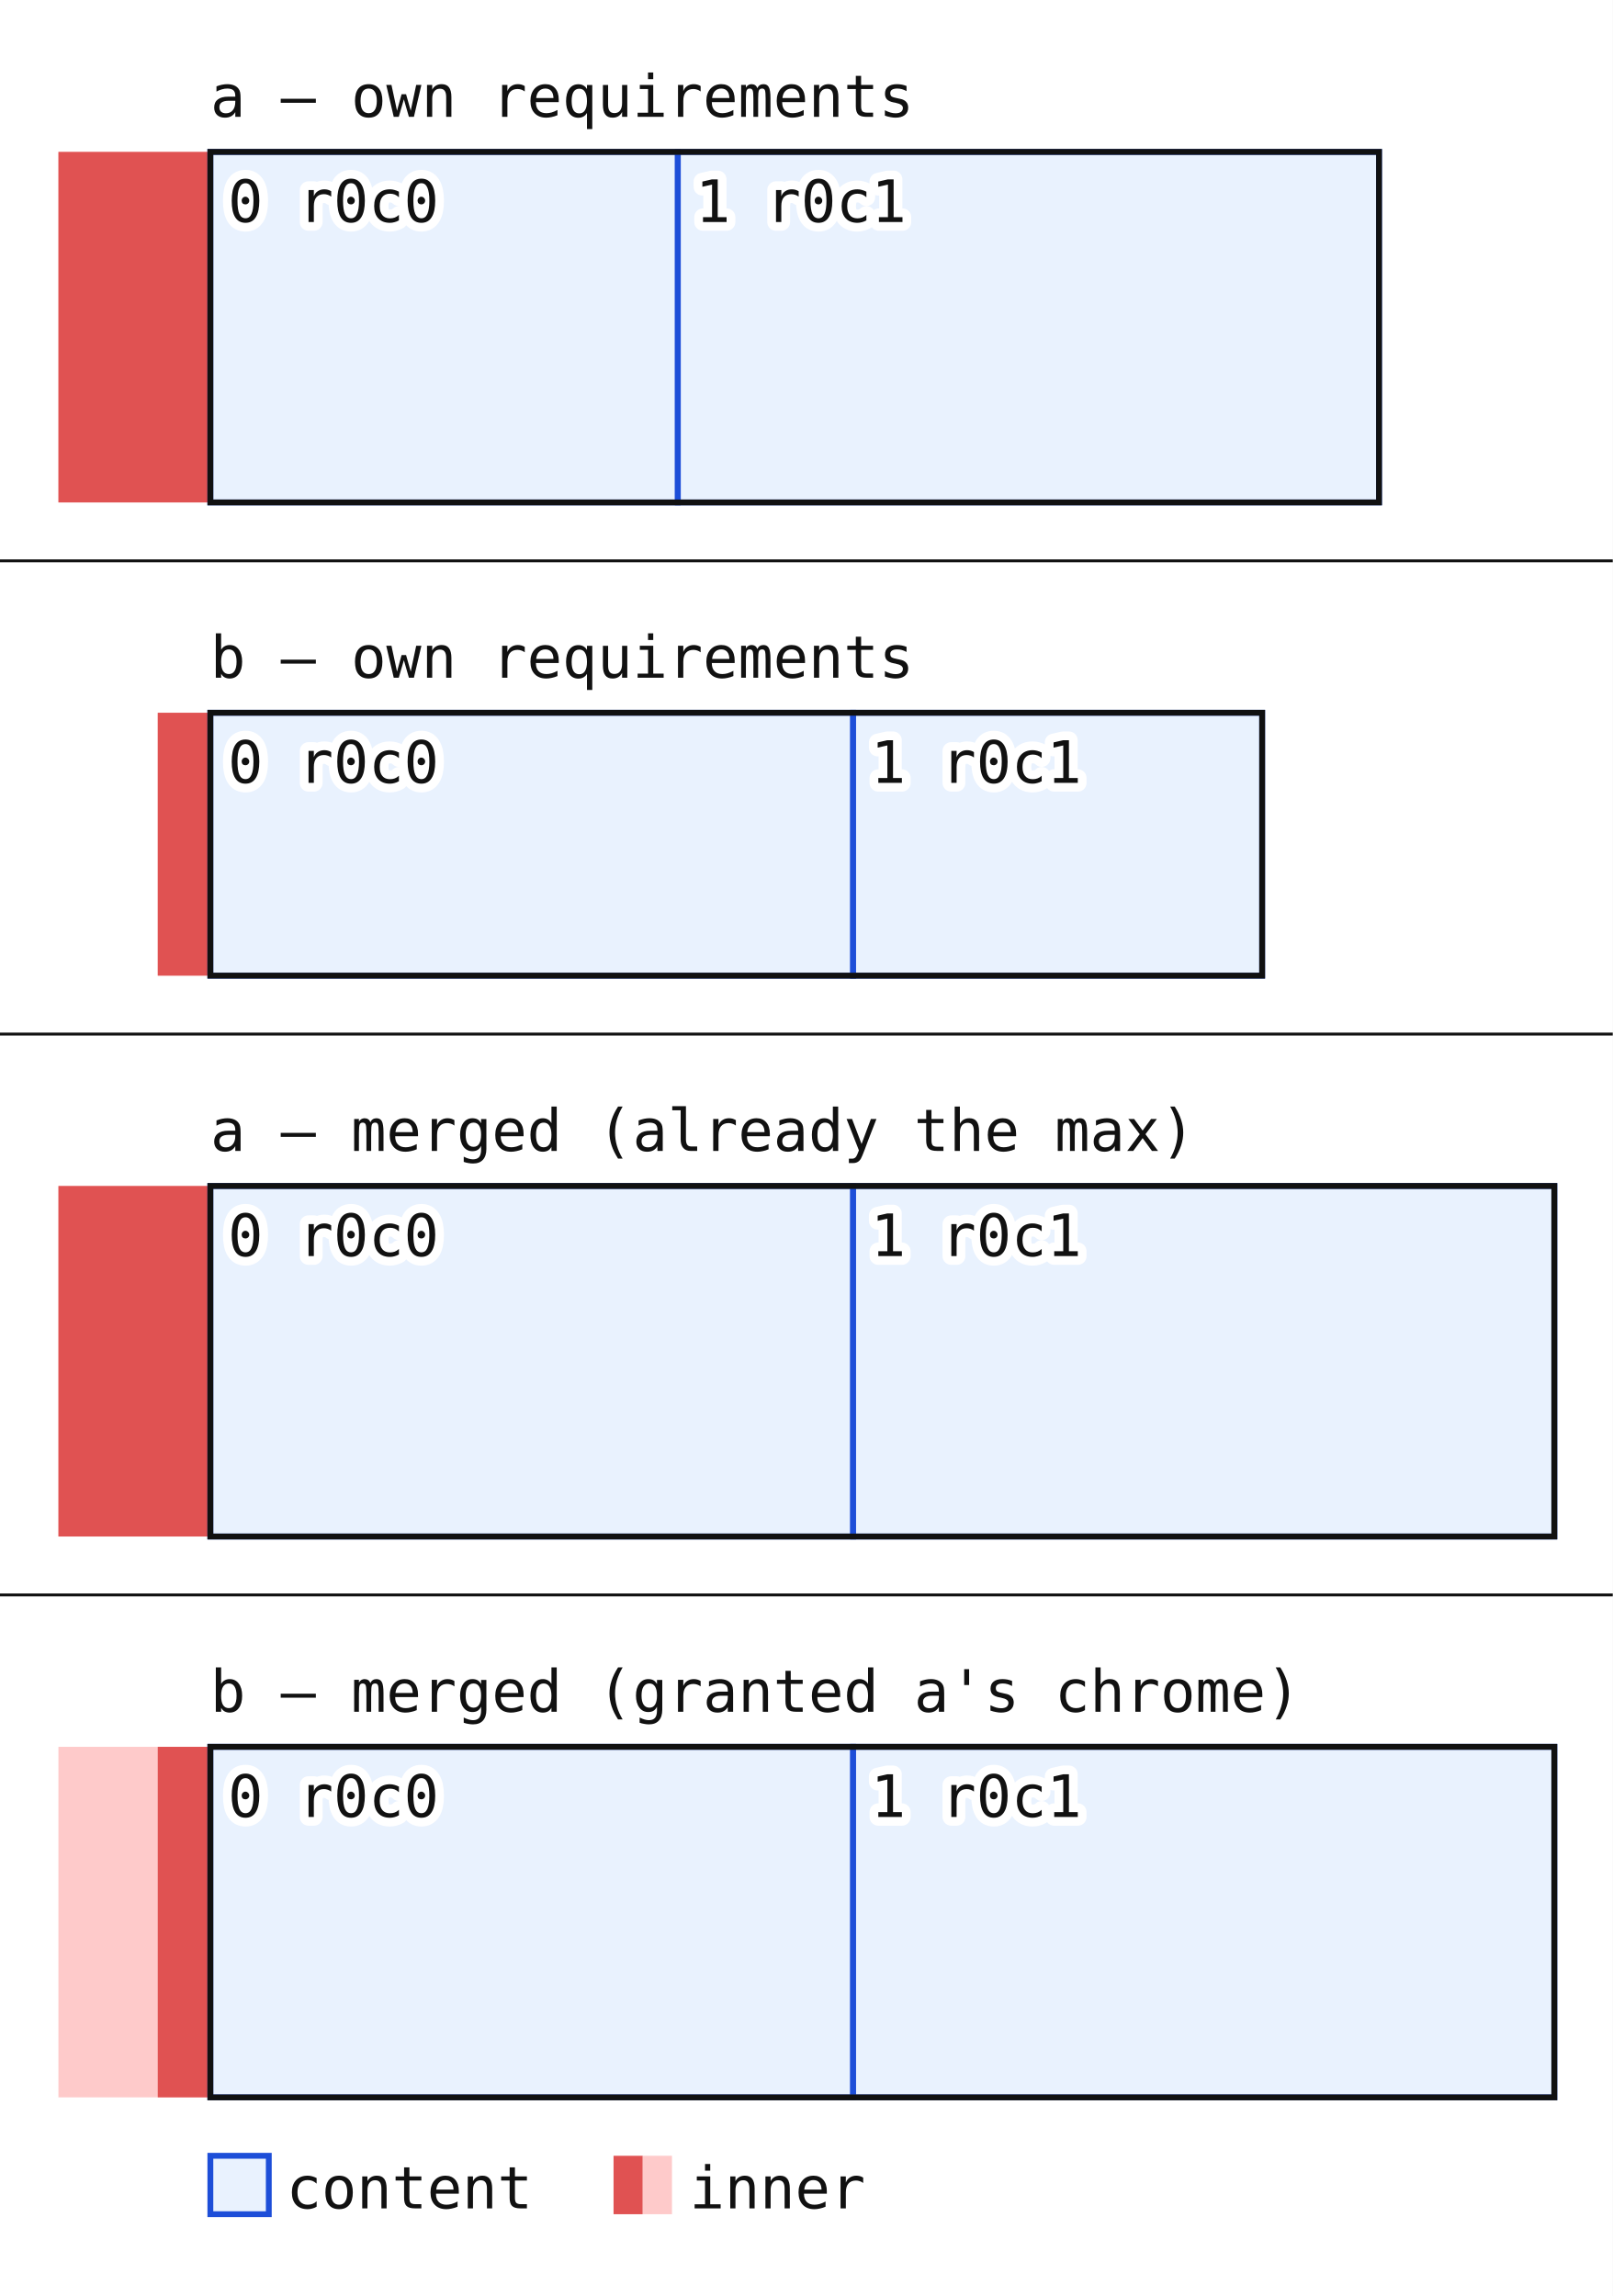
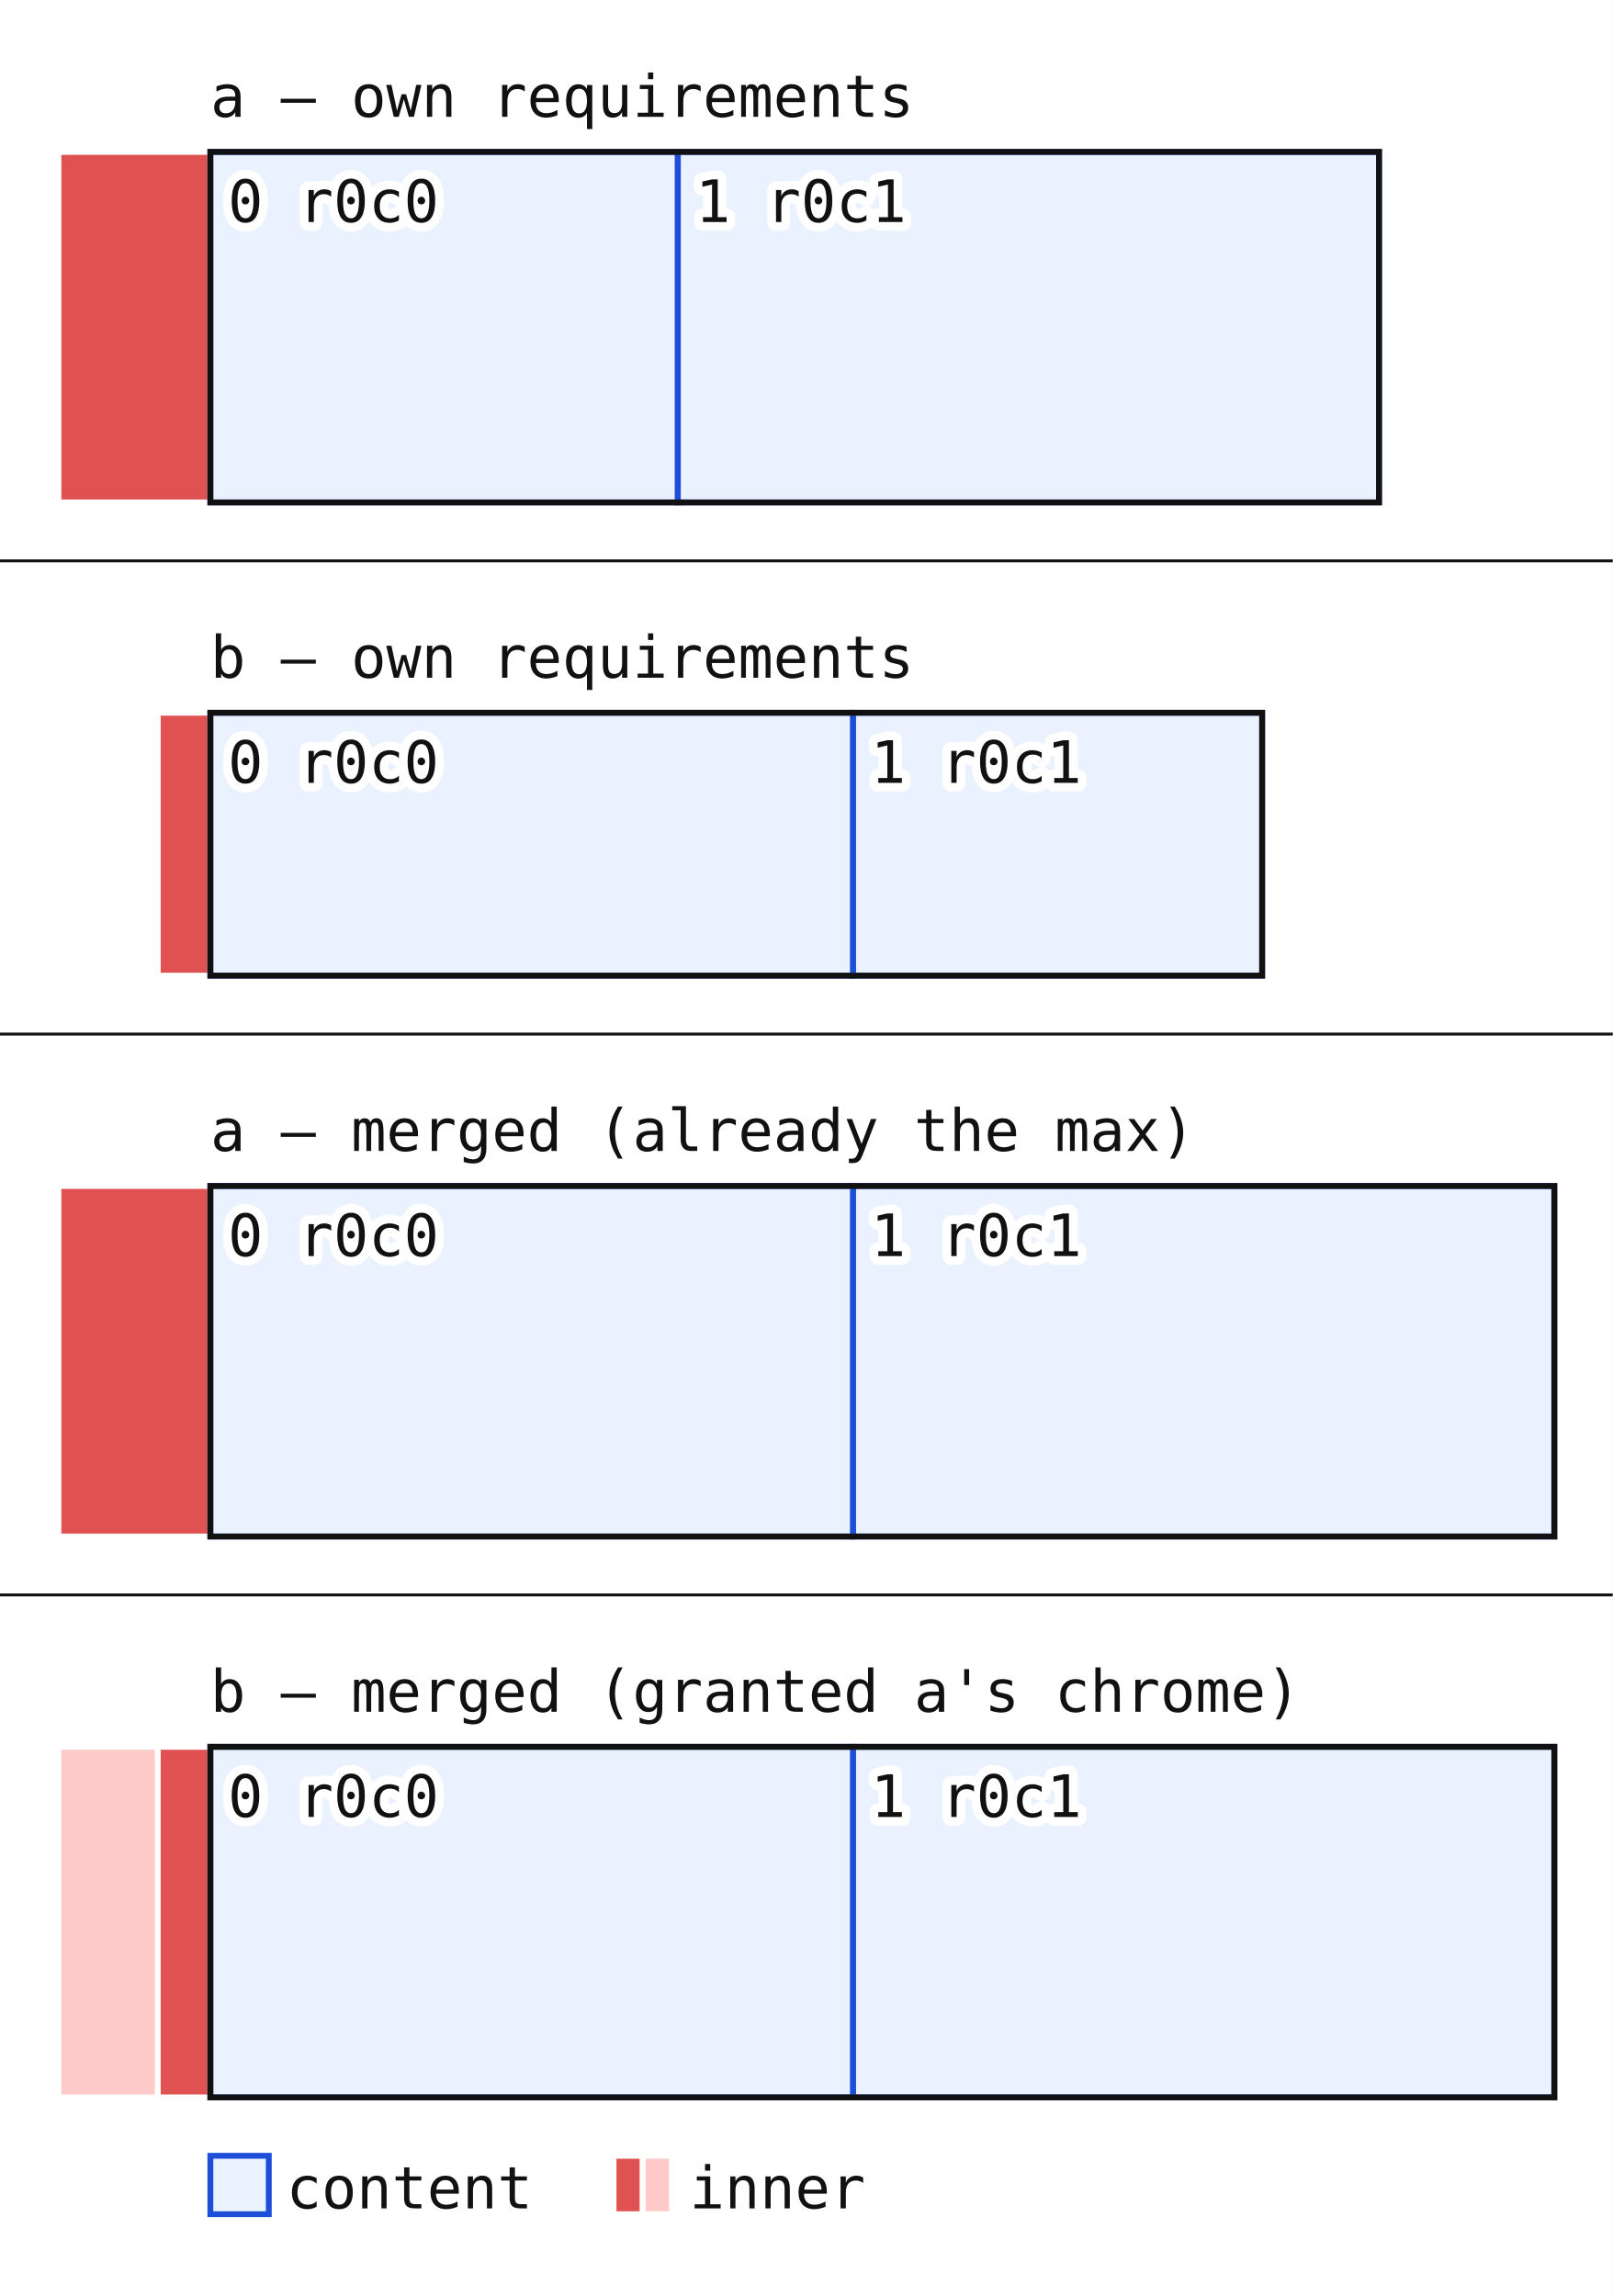
<svg xmlns="http://www.w3.org/2000/svg" viewBox="-36 -10 276 393" font-family="monospace" font-size="10">
  <rect x="-36" y="-10" width="276" height="393" fill="#ffffff" />
  <rect x="0" y="0" width="0" height="0" fill="#dbeafe" fill-opacity="0.6" stroke="#1d4ed8" />
  <text x="0" y="10" fill="#111111" stroke="#ffffff" stroke-width="3" stroke-linejoin="round" paint-order="stroke">a — own requirements</text>
-   <rect x="-26" y="16" width="26" height="60" fill="#fecaca" />
-   <rect x="-26" y="16" width="26" height="60" fill="#e05252" />
+   <rect x="-26" y="16" width="26" height="60" fill="#fecaca" stroke="#ffffff" stroke-width="1" />
+   <rect x="-26" y="16" width="26" height="60" fill="#e05252" stroke="#ffffff" stroke-width="1" />
  <rect x="0" y="16" width="80" height="60" fill="#dbeafe" fill-opacity="0.6" stroke="#1d4ed8" />
  <text x="3" y="28" fill="#111111" stroke="#ffffff" stroke-width="3" stroke-linejoin="round" paint-order="stroke">0 r0c0</text>
  <rect x="80" y="16" width="120" height="60" fill="#dbeafe" fill-opacity="0.6" stroke="#1d4ed8" />
  <text x="83" y="28" fill="#111111" stroke="#ffffff" stroke-width="3" stroke-linejoin="round" paint-order="stroke">1 r0c1</text>
  <rect x="0" y="16" width="200" height="60" fill="none" stroke="#111111" stroke-width="1" />
  <rect x="0" y="96" width="0" height="0" fill="#dbeafe" fill-opacity="0.6" stroke="#1d4ed8" />
  <text x="0" y="106" fill="#111111" stroke="#ffffff" stroke-width="3" stroke-linejoin="round" paint-order="stroke">b — own requirements</text>
-   <rect x="-9" y="112" width="9" height="45" fill="#fecaca" />
-   <rect x="-9" y="112" width="9" height="45" fill="#e05252" />
+   <rect x="-9" y="112" width="9" height="45" fill="#fecaca" stroke="#ffffff" stroke-width="1" />
+   <rect x="-9" y="112" width="9" height="45" fill="#e05252" stroke="#ffffff" stroke-width="1" />
  <rect x="0" y="112" width="110" height="45" fill="#dbeafe" fill-opacity="0.6" stroke="#1d4ed8" />
  <text x="3" y="124" fill="#111111" stroke="#ffffff" stroke-width="3" stroke-linejoin="round" paint-order="stroke">0 r0c0</text>
  <rect x="110" y="112" width="70" height="45" fill="#dbeafe" fill-opacity="0.6" stroke="#1d4ed8" />
  <text x="113" y="124" fill="#111111" stroke="#ffffff" stroke-width="3" stroke-linejoin="round" paint-order="stroke">1 r0c1</text>
  <rect x="0" y="112" width="180" height="45" fill="none" stroke="#111111" stroke-width="1" />
  <rect x="0" y="177" width="0" height="0" fill="#dbeafe" fill-opacity="0.6" stroke="#1d4ed8" />
  <text x="0" y="187" fill="#111111" stroke="#ffffff" stroke-width="3" stroke-linejoin="round" paint-order="stroke">a — merged (already the max)</text>
-   <rect x="-26" y="193" width="26" height="60" fill="#fecaca" />
-   <rect x="-26" y="193" width="26" height="60" fill="#e05252" />
+   <rect x="-26" y="193" width="26" height="60" fill="#fecaca" stroke="#ffffff" stroke-width="1" />
+   <rect x="-26" y="193" width="26" height="60" fill="#e05252" stroke="#ffffff" stroke-width="1" />
  <rect x="0" y="193" width="110" height="60" fill="#dbeafe" fill-opacity="0.6" stroke="#1d4ed8" />
  <text x="3" y="205" fill="#111111" stroke="#ffffff" stroke-width="3" stroke-linejoin="round" paint-order="stroke">0 r0c0</text>
  <rect x="110" y="193" width="120" height="60" fill="#dbeafe" fill-opacity="0.6" stroke="#1d4ed8" />
  <text x="113" y="205" fill="#111111" stroke="#ffffff" stroke-width="3" stroke-linejoin="round" paint-order="stroke">1 r0c1</text>
  <rect x="0" y="193" width="230" height="60" fill="none" stroke="#111111" stroke-width="1" />
  <rect x="0" y="273" width="0" height="0" fill="#dbeafe" fill-opacity="0.6" stroke="#1d4ed8" />
  <text x="0" y="283" fill="#111111" stroke="#ffffff" stroke-width="3" stroke-linejoin="round" paint-order="stroke">b — merged (granted a's chrome)</text>
-   <rect x="-26" y="289" width="26" height="60" fill="#fecaca" />
-   <rect x="-9" y="289" width="9" height="60" fill="#e05252" />
+   <rect x="-26" y="289" width="26" height="60" fill="#fecaca" stroke="#ffffff" stroke-width="1" />
+   <rect x="-9" y="289" width="9" height="60" fill="#e05252" stroke="#ffffff" stroke-width="1" />
  <rect x="0" y="289" width="110" height="60" fill="#dbeafe" fill-opacity="0.6" stroke="#1d4ed8" />
  <text x="3" y="301" fill="#111111" stroke="#ffffff" stroke-width="3" stroke-linejoin="round" paint-order="stroke">0 r0c0</text>
  <rect x="110" y="289" width="120" height="60" fill="#dbeafe" fill-opacity="0.6" stroke="#1d4ed8" />
  <text x="113" y="301" fill="#111111" stroke="#ffffff" stroke-width="3" stroke-linejoin="round" paint-order="stroke">1 r0c1</text>
  <rect x="0" y="289" width="230" height="60" fill="none" stroke="#111111" stroke-width="1" />
  <rect x="0" y="359" width="10" height="10" fill="#dbeafe" fill-opacity="0.6" stroke="#1d4ed8" />
  <text x="13" y="368" fill="#111111" stroke="#ffffff" stroke-width="3" stroke-linejoin="round" paint-order="stroke">content</text>
-   <rect x="69" y="359" width="5" height="10" fill="#e05252" />
-   <rect x="74" y="359" width="5" height="10" fill="#fecaca" />
+   <rect x="69" y="359" width="5" height="10" fill="#e05252" stroke="#ffffff" stroke-width="1" />
+   <rect x="74" y="359" width="5" height="10" fill="#fecaca" stroke="#ffffff" stroke-width="1" />
  <text x="82" y="368" fill="#111111" stroke="#ffffff" stroke-width="3" stroke-linejoin="round" paint-order="stroke">inner</text>
  <line x1="-36" y1="86" x2="240" y2="86" stroke="#111111" stroke-width="0.5" />
  <line x1="-36" y1="167" x2="240" y2="167" stroke="#111111" stroke-width="0.5" />
  <line x1="-36" y1="263" x2="240" y2="263" stroke="#111111" stroke-width="0.5" />
</svg>
